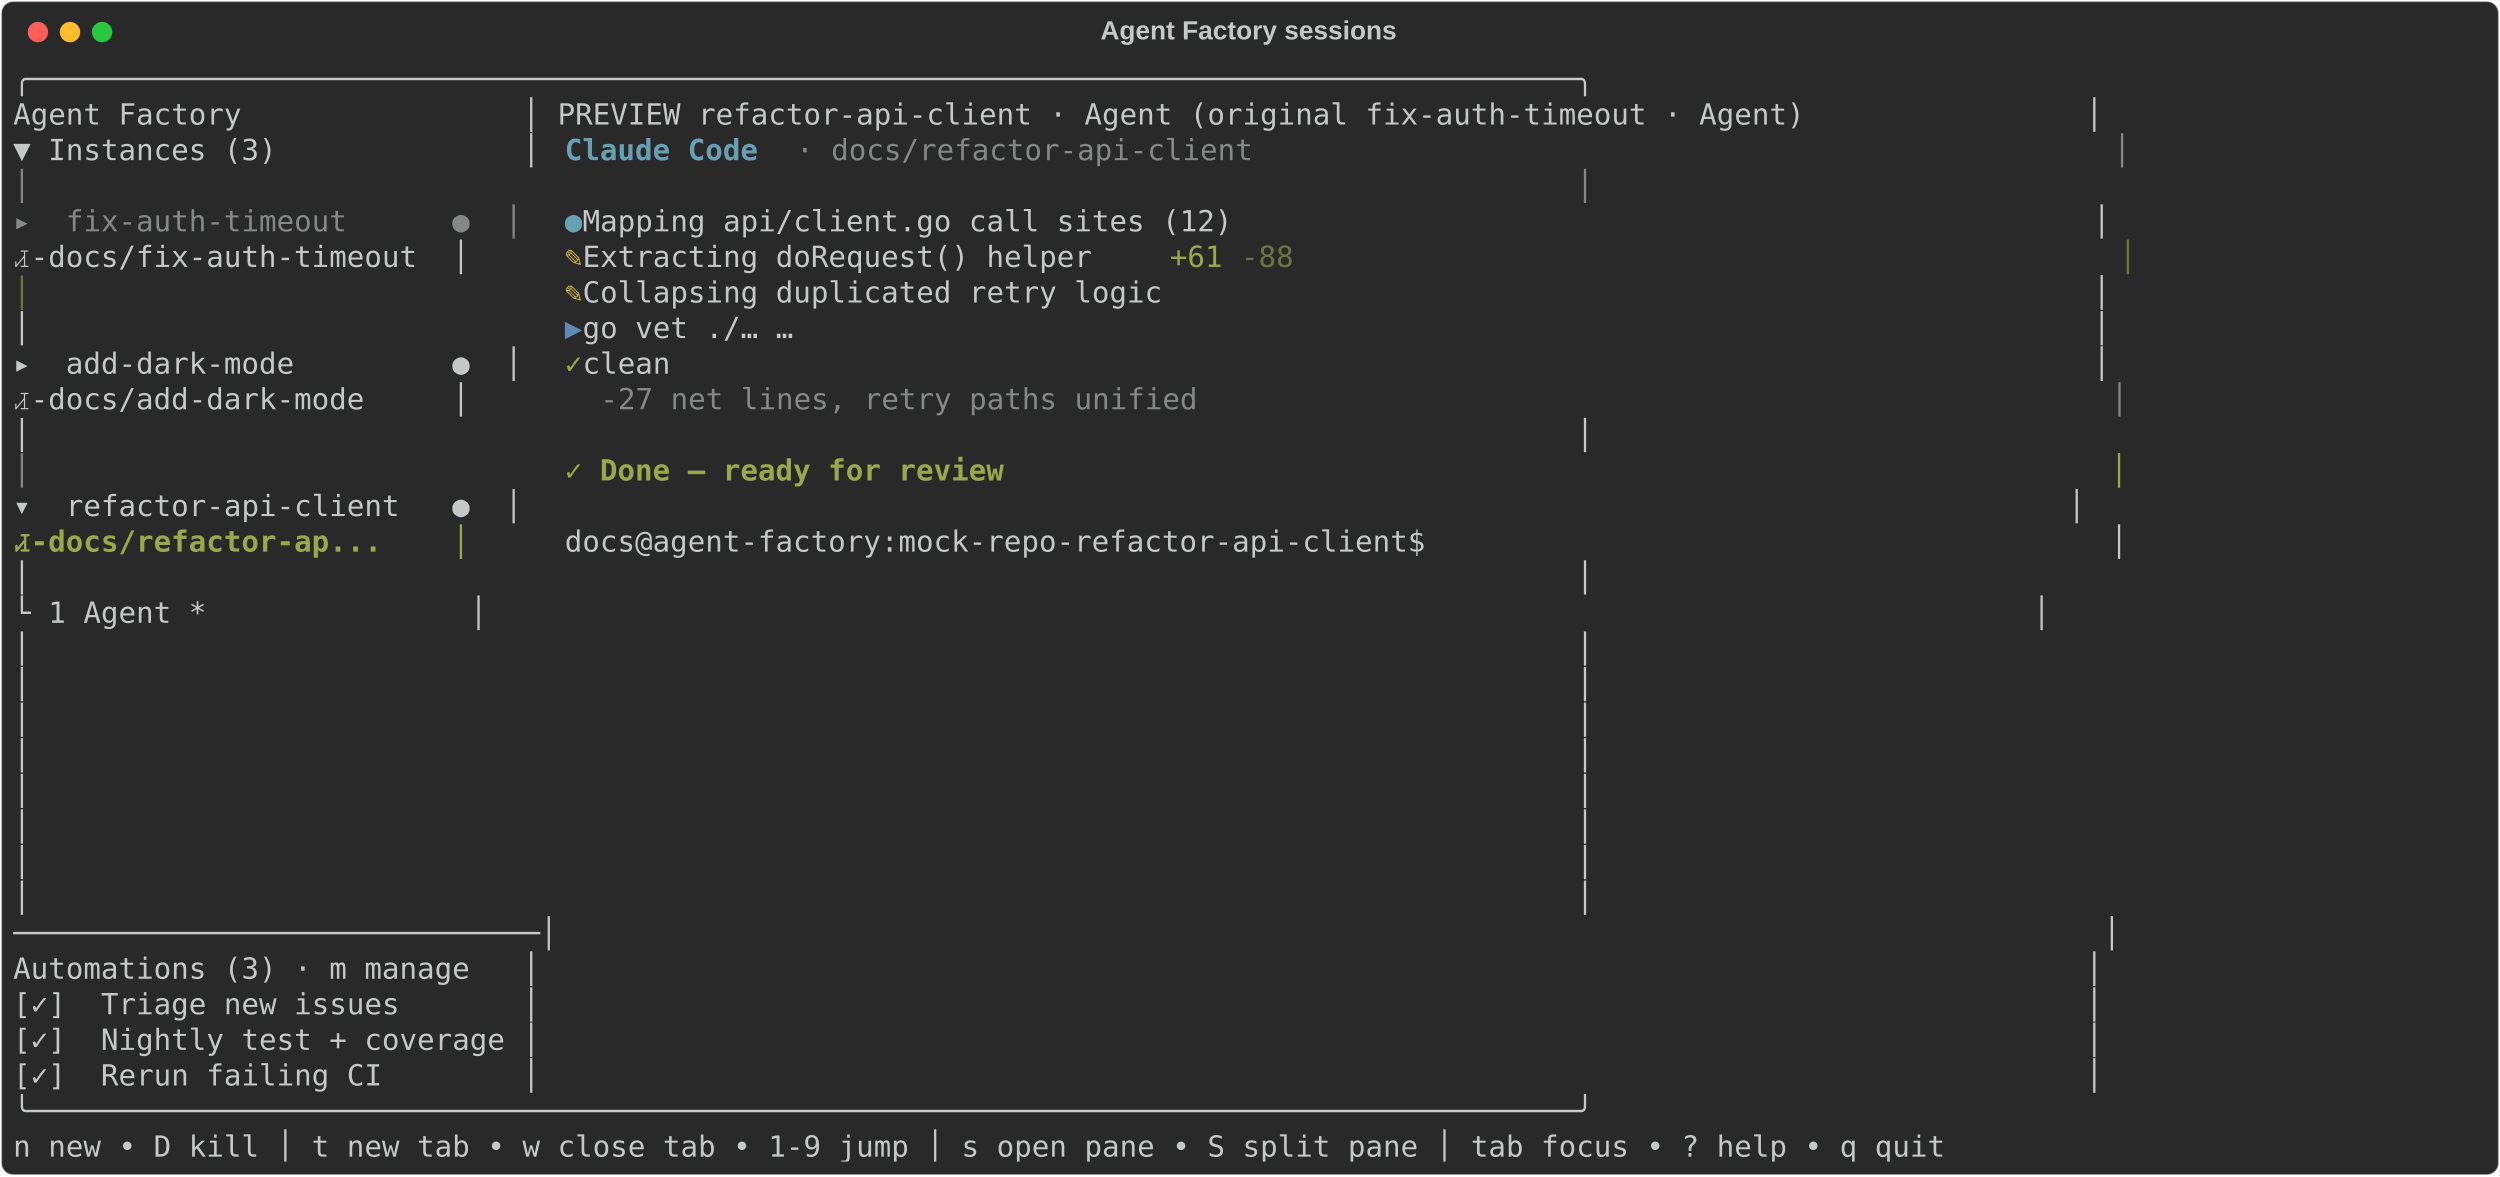
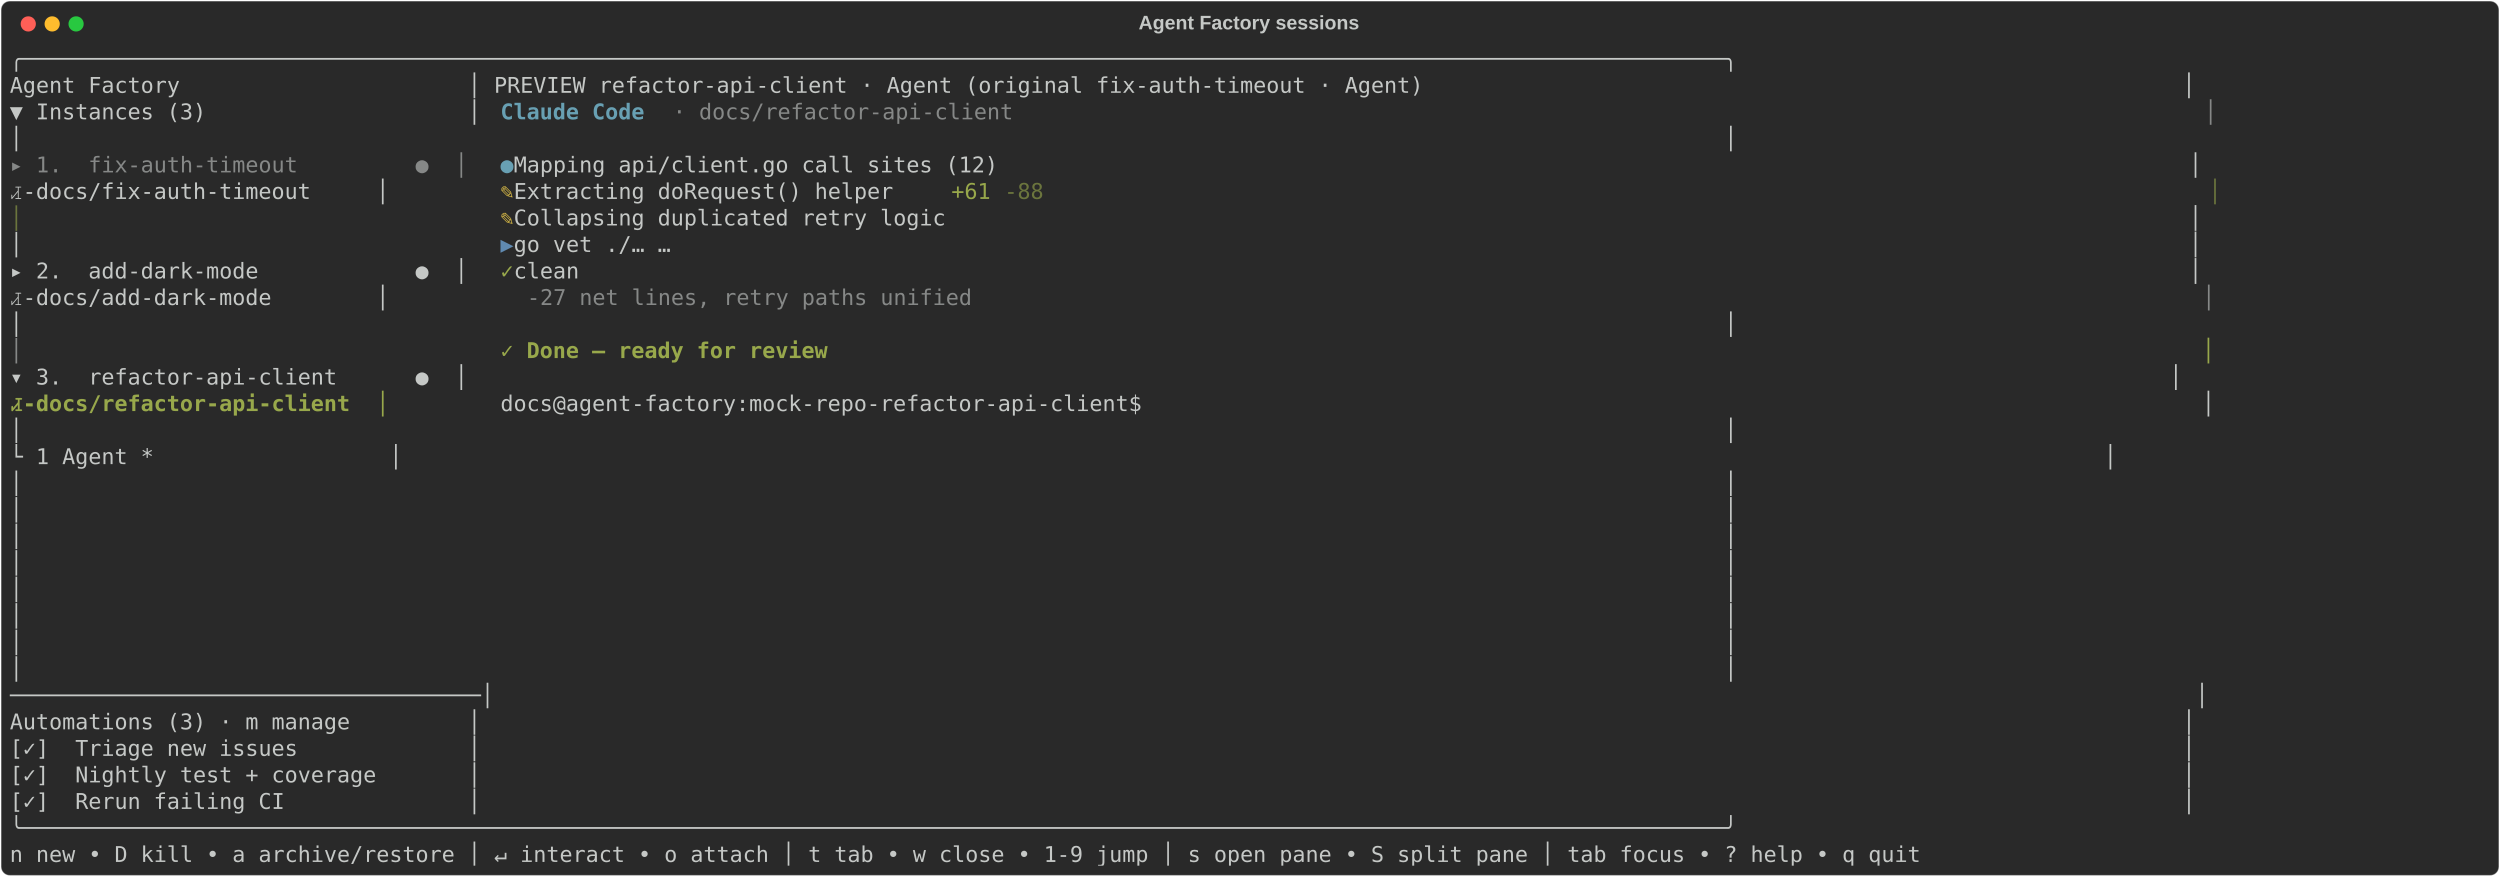
- <svg xmlns="http://www.w3.org/2000/svg" class="rich-terminal" viewBox="0 0 1714 806.4" role="img" aria-labelledby="title">
+ <svg xmlns="http://www.w3.org/2000/svg" class="rich-terminal" viewBox="0 0 2300 806.4" role="img" aria-labelledby="title">
  <style>

        
-     .terminal-2706622554-matrix {
+     .terminal-14759128-matrix {
        font-family: "JetBrains Mono", "SFMono-Regular", Consolas, monospace;
        font-size: 20px;
        line-height: 24.4px;
        font-variant-east-asian: full-width;
    }

-     .terminal-2706622554-title {
+     .terminal-14759128-title {
        font-size: 18px;
        font-weight: bold;
        font-family: Arial, sans-serif;
    }

-     .terminal-2706622554-r1 { fill: #c5c8c6 }
- .terminal-2706622554-r2 { fill: #68a0b3;font-weight: bold }
- .terminal-2706622554-r3 { fill: #868887 }
- .terminal-2706622554-r4 { fill: #68a0b3 }
- .terminal-2706622554-r5 { fill: #d0b344 }
- .terminal-2706622554-r6 { fill: #98a84b }
- .terminal-2706622554-r7 { fill: #6b753d }
- .terminal-2706622554-r8 { fill: #608ab1 }
- .terminal-2706622554-r9 { fill: #98a84b;font-weight: bold }
+     .terminal-14759128-r1 { fill: #c5c8c6 }
+ .terminal-14759128-r2 { fill: #68a0b3;font-weight: bold }
+ .terminal-14759128-r3 { fill: #868887 }
+ .terminal-14759128-r4 { fill: #68a0b3 }
+ .terminal-14759128-r5 { fill: #d0b344 }
+ .terminal-14759128-r6 { fill: #98a84b }
+ .terminal-14759128-r7 { fill: #6b753d }
+ .terminal-14759128-r8 { fill: #608ab1 }
+ .terminal-14759128-r9 { fill: #98a84b;font-weight: bold }
    </style>
  <defs>
-     <clipPath id="terminal-2706622554-clip-terminal">
-       <rect x="0" y="0" width="1694.8" height="755.4" />
-     </clipPath>
-     <clipPath id="terminal-2706622554-line-0">
-       <rect x="0" y="1.5" width="1695.8" height="24.65" />
-     </clipPath>
-     <clipPath id="terminal-2706622554-line-1">
-       <rect x="0" y="25.9" width="1695.8" height="24.65" />
-     </clipPath>
-     <clipPath id="terminal-2706622554-line-2">
-       <rect x="0" y="50.3" width="1695.8" height="24.65" />
-     </clipPath>
-     <clipPath id="terminal-2706622554-line-3">
-       <rect x="0" y="74.7" width="1695.8" height="24.65" />
-     </clipPath>
-     <clipPath id="terminal-2706622554-line-4">
-       <rect x="0" y="99.1" width="1695.8" height="24.65" />
-     </clipPath>
-     <clipPath id="terminal-2706622554-line-5">
-       <rect x="0" y="123.5" width="1695.8" height="24.65" />
-     </clipPath>
-     <clipPath id="terminal-2706622554-line-6">
-       <rect x="0" y="147.9" width="1695.8" height="24.65" />
-     </clipPath>
-     <clipPath id="terminal-2706622554-line-7">
-       <rect x="0" y="172.3" width="1695.8" height="24.65" />
-     </clipPath>
-     <clipPath id="terminal-2706622554-line-8">
-       <rect x="0" y="196.7" width="1695.8" height="24.65" />
-     </clipPath>
-     <clipPath id="terminal-2706622554-line-9">
-       <rect x="0" y="221.1" width="1695.8" height="24.65" />
-     </clipPath>
-     <clipPath id="terminal-2706622554-line-10">
-       <rect x="0" y="245.5" width="1695.8" height="24.65" />
-     </clipPath>
-     <clipPath id="terminal-2706622554-line-11">
-       <rect x="0" y="269.9" width="1695.8" height="24.65" />
-     </clipPath>
-     <clipPath id="terminal-2706622554-line-12">
-       <rect x="0" y="294.3" width="1695.8" height="24.65" />
-     </clipPath>
-     <clipPath id="terminal-2706622554-line-13">
-       <rect x="0" y="318.7" width="1695.8" height="24.65" />
-     </clipPath>
-     <clipPath id="terminal-2706622554-line-14">
-       <rect x="0" y="343.1" width="1695.8" height="24.65" />
-     </clipPath>
-     <clipPath id="terminal-2706622554-line-15">
-       <rect x="0" y="367.5" width="1695.8" height="24.65" />
-     </clipPath>
-     <clipPath id="terminal-2706622554-line-16">
-       <rect x="0" y="391.9" width="1695.8" height="24.65" />
-     </clipPath>
-     <clipPath id="terminal-2706622554-line-17">
-       <rect x="0" y="416.3" width="1695.8" height="24.65" />
-     </clipPath>
-     <clipPath id="terminal-2706622554-line-18">
-       <rect x="0" y="440.7" width="1695.8" height="24.65" />
-     </clipPath>
-     <clipPath id="terminal-2706622554-line-19">
-       <rect x="0" y="465.1" width="1695.8" height="24.65" />
-     </clipPath>
-     <clipPath id="terminal-2706622554-line-20">
-       <rect x="0" y="489.5" width="1695.8" height="24.65" />
-     </clipPath>
-     <clipPath id="terminal-2706622554-line-21">
-       <rect x="0" y="513.9" width="1695.8" height="24.65" />
-     </clipPath>
-     <clipPath id="terminal-2706622554-line-22">
-       <rect x="0" y="538.3" width="1695.8" height="24.65" />
-     </clipPath>
-     <clipPath id="terminal-2706622554-line-23">
-       <rect x="0" y="562.7" width="1695.8" height="24.65" />
-     </clipPath>
-     <clipPath id="terminal-2706622554-line-24">
-       <rect x="0" y="587.1" width="1695.8" height="24.65" />
-     </clipPath>
-     <clipPath id="terminal-2706622554-line-25">
-       <rect x="0" y="611.5" width="1695.8" height="24.65" />
-     </clipPath>
-     <clipPath id="terminal-2706622554-line-26">
-       <rect x="0" y="635.9" width="1695.8" height="24.65" />
-     </clipPath>
-     <clipPath id="terminal-2706622554-line-27">
-       <rect x="0" y="660.3" width="1695.8" height="24.65" />
-     </clipPath>
-     <clipPath id="terminal-2706622554-line-28">
-       <rect x="0" y="684.7" width="1695.8" height="24.65" />
-     </clipPath>
-     <clipPath id="terminal-2706622554-line-29">
-       <rect x="0" y="709.1" width="1695.8" height="24.65" />
+     <clipPath id="terminal-14759128-clip-terminal">
+       <rect x="0" y="0" width="2280.4" height="755.4" />
+     </clipPath>
+     <clipPath id="terminal-14759128-line-0">
+       <rect x="0" y="1.5" width="2281.4" height="24.65" />
+     </clipPath>
+     <clipPath id="terminal-14759128-line-1">
+       <rect x="0" y="25.9" width="2281.4" height="24.65" />
+     </clipPath>
+     <clipPath id="terminal-14759128-line-2">
+       <rect x="0" y="50.3" width="2281.4" height="24.65" />
+     </clipPath>
+     <clipPath id="terminal-14759128-line-3">
+       <rect x="0" y="74.7" width="2281.4" height="24.65" />
+     </clipPath>
+     <clipPath id="terminal-14759128-line-4">
+       <rect x="0" y="99.1" width="2281.4" height="24.65" />
+     </clipPath>
+     <clipPath id="terminal-14759128-line-5">
+       <rect x="0" y="123.5" width="2281.4" height="24.65" />
+     </clipPath>
+     <clipPath id="terminal-14759128-line-6">
+       <rect x="0" y="147.9" width="2281.4" height="24.65" />
+     </clipPath>
+     <clipPath id="terminal-14759128-line-7">
+       <rect x="0" y="172.3" width="2281.4" height="24.65" />
+     </clipPath>
+     <clipPath id="terminal-14759128-line-8">
+       <rect x="0" y="196.7" width="2281.4" height="24.65" />
+     </clipPath>
+     <clipPath id="terminal-14759128-line-9">
+       <rect x="0" y="221.1" width="2281.4" height="24.65" />
+     </clipPath>
+     <clipPath id="terminal-14759128-line-10">
+       <rect x="0" y="245.5" width="2281.4" height="24.65" />
+     </clipPath>
+     <clipPath id="terminal-14759128-line-11">
+       <rect x="0" y="269.9" width="2281.4" height="24.65" />
+     </clipPath>
+     <clipPath id="terminal-14759128-line-12">
+       <rect x="0" y="294.3" width="2281.4" height="24.65" />
+     </clipPath>
+     <clipPath id="terminal-14759128-line-13">
+       <rect x="0" y="318.7" width="2281.4" height="24.65" />
+     </clipPath>
+     <clipPath id="terminal-14759128-line-14">
+       <rect x="0" y="343.1" width="2281.4" height="24.65" />
+     </clipPath>
+     <clipPath id="terminal-14759128-line-15">
+       <rect x="0" y="367.5" width="2281.4" height="24.65" />
+     </clipPath>
+     <clipPath id="terminal-14759128-line-16">
+       <rect x="0" y="391.9" width="2281.4" height="24.65" />
+     </clipPath>
+     <clipPath id="terminal-14759128-line-17">
+       <rect x="0" y="416.3" width="2281.4" height="24.65" />
+     </clipPath>
+     <clipPath id="terminal-14759128-line-18">
+       <rect x="0" y="440.7" width="2281.4" height="24.65" />
+     </clipPath>
+     <clipPath id="terminal-14759128-line-19">
+       <rect x="0" y="465.1" width="2281.4" height="24.65" />
+     </clipPath>
+     <clipPath id="terminal-14759128-line-20">
+       <rect x="0" y="489.5" width="2281.4" height="24.65" />
+     </clipPath>
+     <clipPath id="terminal-14759128-line-21">
+       <rect x="0" y="513.9" width="2281.4" height="24.65" />
+     </clipPath>
+     <clipPath id="terminal-14759128-line-22">
+       <rect x="0" y="538.3" width="2281.4" height="24.65" />
+     </clipPath>
+     <clipPath id="terminal-14759128-line-23">
+       <rect x="0" y="562.7" width="2281.4" height="24.65" />
+     </clipPath>
+     <clipPath id="terminal-14759128-line-24">
+       <rect x="0" y="587.1" width="2281.4" height="24.65" />
+     </clipPath>
+     <clipPath id="terminal-14759128-line-25">
+       <rect x="0" y="611.5" width="2281.4" height="24.65" />
+     </clipPath>
+     <clipPath id="terminal-14759128-line-26">
+       <rect x="0" y="635.9" width="2281.4" height="24.65" />
+     </clipPath>
+     <clipPath id="terminal-14759128-line-27">
+       <rect x="0" y="660.3" width="2281.4" height="24.65" />
+     </clipPath>
+     <clipPath id="terminal-14759128-line-28">
+       <rect x="0" y="684.7" width="2281.4" height="24.65" />
+     </clipPath>
+     <clipPath id="terminal-14759128-line-29">
+       <rect x="0" y="709.1" width="2281.4" height="24.65" />
    </clipPath>
  </defs>
-   <rect fill="#292929" stroke="rgba(255,255,255,0.35)" stroke-width="1" x="1" y="1" width="1712" height="804.4" rx="8" />
-   <text class="terminal-2706622554-title" fill="#c5c8c6" text-anchor="middle" x="856" y="27">Agent Factory sessions</text>
+   <rect fill="#292929" stroke="rgba(255,255,255,0.35)" stroke-width="1" x="1" y="1" width="2298" height="804.4" rx="8" />
+   <text class="terminal-14759128-title" fill="#c5c8c6" text-anchor="middle" x="1149" y="27">Agent Factory sessions</text>
  <g transform="translate(26,22)">
    <circle cx="0" cy="0" r="7" fill="#ff5f57" />
    <circle cx="22" cy="0" r="7" fill="#febc2e" />
    <circle cx="44" cy="0" r="7" fill="#28c840" />
  </g>
-   <g transform="translate(9, 41)" clip-path="url(#terminal-2706622554-clip-terminal)">
-     <g class="terminal-2706622554-matrix">
-       <text class="terminal-2706622554-r1" x="0" y="20" textLength="1464" clip-path="url(#terminal-2706622554-line-0)">                              ╭────────────────────────────────────────────────────────────────────────────────────────╮</text>
-       <text class="terminal-2706622554-r1" x="1695.8" y="20" textLength="12.2" clip-path="url(#terminal-2706622554-line-0)">
- </text>
-       <text class="terminal-2706622554-r1" x="0" y="44.4" textLength="1464" clip-path="url(#terminal-2706622554-line-1)"> Agent Factory                │ PREVIEW refactor-api-client · Agent (original fix-auth-timeout · Agent)                │</text>
-       <text class="terminal-2706622554-r1" x="1695.8" y="44.4" textLength="12.2" clip-path="url(#terminal-2706622554-line-1)">
- </text>
-       <text class="terminal-2706622554-r1" x="0" y="68.8" textLength="378.2" clip-path="url(#terminal-2706622554-line-2)"> ▼ Instances (3)              │</text>
-       <text class="terminal-2706622554-r2" x="378.2" y="68.8" textLength="146.4" clip-path="url(#terminal-2706622554-line-2)"> Claude Code</text>
-       <text class="terminal-2706622554-r3" x="536.8" y="68.8" textLength="927.2" clip-path="url(#terminal-2706622554-line-2)">· docs/refactor-api-client                                                 │</text>
-       <text class="terminal-2706622554-r1" x="1695.8" y="68.8" textLength="12.2" clip-path="url(#terminal-2706622554-line-2)">
- </text>
-       <text class="terminal-2706622554-r3" x="0" y="93.2" textLength="1464" clip-path="url(#terminal-2706622554-line-3)">                              │                                                                                        │</text>
-       <text class="terminal-2706622554-r1" x="1695.8" y="93.2" textLength="12.2" clip-path="url(#terminal-2706622554-line-3)">
- </text>
-       <text class="terminal-2706622554-r3" x="0" y="117.6" textLength="378.2" clip-path="url(#terminal-2706622554-line-4)">  ▸  fix-auth-timeout      ●  │</text>
-       <text class="terminal-2706622554-r4" x="378.2" y="117.6" textLength="12.2" clip-path="url(#terminal-2706622554-line-4)">●</text>
-       <text class="terminal-2706622554-r1" x="390.4" y="117.6" textLength="1073.6" clip-path="url(#terminal-2706622554-line-4)"> Mapping api/client.go call sites (12)                                                 │</text>
-       <text class="terminal-2706622554-r1" x="1695.8" y="117.6" textLength="12.2" clip-path="url(#terminal-2706622554-line-4)">
- </text>
-       <text class="terminal-2706622554-r1" x="0" y="142" textLength="378.2" clip-path="url(#terminal-2706622554-line-5)">     Ꮧ-docs/fix-auth-timeout  │</text>
-       <text class="terminal-2706622554-r5" x="378.2" y="142" textLength="12.2" clip-path="url(#terminal-2706622554-line-5)">✎</text>
-       <text class="terminal-2706622554-r1" x="390.4" y="142" textLength="402.6" clip-path="url(#terminal-2706622554-line-5)"> Extracting doRequest() helper   </text>
-       <text class="terminal-2706622554-r6" x="793" y="142" textLength="48.8" clip-path="url(#terminal-2706622554-line-5)">+61 </text>
-       <text class="terminal-2706622554-r7" x="841.8" y="142" textLength="622.2" clip-path="url(#terminal-2706622554-line-5)">-88                                               │</text>
-       <text class="terminal-2706622554-r1" x="1695.8" y="142" textLength="12.2" clip-path="url(#terminal-2706622554-line-5)">
- </text>
-       <text class="terminal-2706622554-r7" x="0" y="166.4" textLength="378.2" clip-path="url(#terminal-2706622554-line-6)">                              │</text>
-       <text class="terminal-2706622554-r5" x="378.2" y="166.4" textLength="12.2" clip-path="url(#terminal-2706622554-line-6)">✎</text>
-       <text class="terminal-2706622554-r1" x="390.4" y="166.4" textLength="1073.6" clip-path="url(#terminal-2706622554-line-6)"> Collapsing duplicated retry logic                                                     │</text>
-       <text class="terminal-2706622554-r1" x="1695.8" y="166.4" textLength="12.2" clip-path="url(#terminal-2706622554-line-6)">
- </text>
-       <text class="terminal-2706622554-r1" x="0" y="190.8" textLength="378.2" clip-path="url(#terminal-2706622554-line-7)">                              │</text>
-       <text class="terminal-2706622554-r8" x="378.2" y="190.8" textLength="12.2" clip-path="url(#terminal-2706622554-line-7)">▶</text>
-       <text class="terminal-2706622554-r1" x="390.4" y="190.8" textLength="1073.6" clip-path="url(#terminal-2706622554-line-7)"> go vet ./… …                                                                          │</text>
-       <text class="terminal-2706622554-r1" x="1695.8" y="190.8" textLength="12.2" clip-path="url(#terminal-2706622554-line-7)">
- </text>
-       <text class="terminal-2706622554-r1" x="0" y="215.2" textLength="378.2" clip-path="url(#terminal-2706622554-line-8)">  ▸  add-dark-mode         ●  │</text>
-       <text class="terminal-2706622554-r6" x="378.2" y="215.2" textLength="12.2" clip-path="url(#terminal-2706622554-line-8)">✓</text>
-       <text class="terminal-2706622554-r1" x="390.4" y="215.2" textLength="1073.6" clip-path="url(#terminal-2706622554-line-8)"> clean                                                                                 │</text>
-       <text class="terminal-2706622554-r1" x="1695.8" y="215.2" textLength="12.2" clip-path="url(#terminal-2706622554-line-8)">
- </text>
-       <text class="terminal-2706622554-r1" x="0" y="239.6" textLength="378.2" clip-path="url(#terminal-2706622554-line-9)">     Ꮧ-docs/add-dark-mode     │</text>
-       <text class="terminal-2706622554-r3" x="402.6" y="239.6" textLength="1061.4" clip-path="url(#terminal-2706622554-line-9)">-27 net lines, retry paths unified                                                    │</text>
-       <text class="terminal-2706622554-r1" x="1695.8" y="239.6" textLength="12.2" clip-path="url(#terminal-2706622554-line-9)">
- </text>
-       <text class="terminal-2706622554-r1" x="0" y="264" textLength="1464" clip-path="url(#terminal-2706622554-line-10)">                              │                                                                                        │</text>
-       <text class="terminal-2706622554-r1" x="1695.8" y="264" textLength="12.2" clip-path="url(#terminal-2706622554-line-10)">
- </text>
-       <text class="terminal-2706622554-r3" x="0" y="288.4" textLength="378.2" clip-path="url(#terminal-2706622554-line-11)">                              │</text>
-       <text class="terminal-2706622554-r9" x="378.2" y="288.4" textLength="1085.8" clip-path="url(#terminal-2706622554-line-11)">✓ Done — ready for review                                                               │</text>
-       <text class="terminal-2706622554-r1" x="1695.8" y="288.4" textLength="12.2" clip-path="url(#terminal-2706622554-line-11)">
- </text>
-       <text class="terminal-2706622554-r1" x="0" y="312.8" textLength="1464" clip-path="url(#terminal-2706622554-line-12)">  ▾  refactor-api-client   ●  │                                                                                        │</text>
-       <text class="terminal-2706622554-r1" x="1695.8" y="312.8" textLength="12.2" clip-path="url(#terminal-2706622554-line-12)">
- </text>
-       <text class="terminal-2706622554-r9" x="0" y="337.2" textLength="378.2" clip-path="url(#terminal-2706622554-line-13)">     Ꮧ-docs/refactor-ap...    │</text>
-       <text class="terminal-2706622554-r1" x="378.2" y="337.2" textLength="1085.8" clip-path="url(#terminal-2706622554-line-13)">docs@agent-factory:mock-repo-refactor-api-client$                                       │</text>
-       <text class="terminal-2706622554-r1" x="1695.8" y="337.2" textLength="12.2" clip-path="url(#terminal-2706622554-line-13)">
- </text>
-       <text class="terminal-2706622554-r1" x="0" y="361.6" textLength="1464" clip-path="url(#terminal-2706622554-line-14)">                              │                                                                                        │</text>
-       <text class="terminal-2706622554-r1" x="1695.8" y="361.6" textLength="12.2" clip-path="url(#terminal-2706622554-line-14)">
- </text>
-       <text class="terminal-2706622554-r1" x="0" y="386" textLength="1464" clip-path="url(#terminal-2706622554-line-15)">    └ 1 Agent *               │                                                                                        │</text>
-       <text class="terminal-2706622554-r1" x="1695.8" y="386" textLength="12.2" clip-path="url(#terminal-2706622554-line-15)">
- </text>
-       <text class="terminal-2706622554-r1" x="0" y="410.4" textLength="1464" clip-path="url(#terminal-2706622554-line-16)">                              │                                                                                        │</text>
-       <text class="terminal-2706622554-r1" x="1695.8" y="410.4" textLength="12.2" clip-path="url(#terminal-2706622554-line-16)">
- </text>
-       <text class="terminal-2706622554-r1" x="0" y="434.8" textLength="1464" clip-path="url(#terminal-2706622554-line-17)">                              │                                                                                        │</text>
-       <text class="terminal-2706622554-r1" x="1695.8" y="434.8" textLength="12.2" clip-path="url(#terminal-2706622554-line-17)">
- </text>
-       <text class="terminal-2706622554-r1" x="0" y="459.2" textLength="1464" clip-path="url(#terminal-2706622554-line-18)">                              │                                                                                        │</text>
-       <text class="terminal-2706622554-r1" x="1695.8" y="459.2" textLength="12.2" clip-path="url(#terminal-2706622554-line-18)">
- </text>
-       <text class="terminal-2706622554-r1" x="0" y="483.6" textLength="1464" clip-path="url(#terminal-2706622554-line-19)">                              │                                                                                        │</text>
-       <text class="terminal-2706622554-r1" x="1695.8" y="483.6" textLength="12.2" clip-path="url(#terminal-2706622554-line-19)">
- </text>
-       <text class="terminal-2706622554-r1" x="0" y="508" textLength="1464" clip-path="url(#terminal-2706622554-line-20)">                              │                                                                                        │</text>
-       <text class="terminal-2706622554-r1" x="1695.8" y="508" textLength="12.2" clip-path="url(#terminal-2706622554-line-20)">
- </text>
-       <text class="terminal-2706622554-r1" x="0" y="532.4" textLength="1464" clip-path="url(#terminal-2706622554-line-21)">                              │                                                                                        │</text>
-       <text class="terminal-2706622554-r1" x="1695.8" y="532.4" textLength="12.2" clip-path="url(#terminal-2706622554-line-21)">
- </text>
-       <text class="terminal-2706622554-r1" x="0" y="556.8" textLength="1464" clip-path="url(#terminal-2706622554-line-22)">                              │                                                                                        │</text>
-       <text class="terminal-2706622554-r1" x="1695.8" y="556.8" textLength="12.2" clip-path="url(#terminal-2706622554-line-22)">
- </text>
-       <text class="terminal-2706622554-r1" x="0" y="581.2" textLength="1464" clip-path="url(#terminal-2706622554-line-23)">                              │                                                                                        │</text>
-       <text class="terminal-2706622554-r1" x="1695.8" y="581.2" textLength="12.2" clip-path="url(#terminal-2706622554-line-23)">
- </text>
-       <text class="terminal-2706622554-r1" x="0" y="605.6" textLength="1464" clip-path="url(#terminal-2706622554-line-24)">──────────────────────────────│                                                                                        │</text>
-       <text class="terminal-2706622554-r1" x="1695.8" y="605.6" textLength="12.2" clip-path="url(#terminal-2706622554-line-24)">
- </text>
-       <text class="terminal-2706622554-r1" x="0" y="630" textLength="1464" clip-path="url(#terminal-2706622554-line-25)"> Automations (3) · m manage   │                                                                                        │</text>
-       <text class="terminal-2706622554-r1" x="1695.8" y="630" textLength="12.2" clip-path="url(#terminal-2706622554-line-25)">
- </text>
-       <text class="terminal-2706622554-r1" x="0" y="654.4" textLength="1464" clip-path="url(#terminal-2706622554-line-26)"> [✓]  Triage new issues       │                                                                                        │</text>
-       <text class="terminal-2706622554-r1" x="1695.8" y="654.4" textLength="12.2" clip-path="url(#terminal-2706622554-line-26)">
- </text>
-       <text class="terminal-2706622554-r1" x="0" y="678.8" textLength="1464" clip-path="url(#terminal-2706622554-line-27)"> [✓]  Nightly test + coverage │                                                                                        │</text>
-       <text class="terminal-2706622554-r1" x="1695.8" y="678.8" textLength="12.2" clip-path="url(#terminal-2706622554-line-27)">
- </text>
-       <text class="terminal-2706622554-r1" x="0" y="703.2" textLength="1464" clip-path="url(#terminal-2706622554-line-28)"> [✓]  Rerun failing CI        │                                                                                        │</text>
-       <text class="terminal-2706622554-r1" x="1695.8" y="703.2" textLength="12.2" clip-path="url(#terminal-2706622554-line-28)">
- </text>
-       <text class="terminal-2706622554-r1" x="0" y="727.6" textLength="1464" clip-path="url(#terminal-2706622554-line-29)">                              ╰────────────────────────────────────────────────────────────────────────────────────────╯</text>
-       <text class="terminal-2706622554-r1" x="1695.8" y="727.6" textLength="12.2" clip-path="url(#terminal-2706622554-line-29)">
- </text>
-       <text class="terminal-2706622554-r1" x="0" y="752" textLength="1403" clip-path="url(#terminal-2706622554-line-30)">     n new • D kill │ t new tab • w close tab • 1-9 jump │ s open pane • S split pane │ tab focus • ? help • q quit</text>
-       <text class="terminal-2706622554-r1" x="1695.8" y="752" textLength="12.2" clip-path="url(#terminal-2706622554-line-30)">
+   <g transform="translate(9, 41)" clip-path="url(#terminal-14759128-clip-terminal)">
+     <g class="terminal-14759128-matrix">
+       <text class="terminal-14759128-r1" x="0" y="20" textLength="2049.6" clip-path="url(#terminal-14759128-line-0)">                                    ╭──────────────────────────────────────────────────────────────────────────────────────────────────────────────────────────────────╮</text>
+       <text class="terminal-14759128-r1" x="2281.4" y="20" textLength="12.2" clip-path="url(#terminal-14759128-line-0)">
+ </text>
+       <text class="terminal-14759128-r1" x="0" y="44.4" textLength="2049.6" clip-path="url(#terminal-14759128-line-1)"> Agent Factory                      │ PREVIEW refactor-api-client · Agent (original fix-auth-timeout · Agent)                                                          │</text>
+       <text class="terminal-14759128-r1" x="2281.4" y="44.4" textLength="12.2" clip-path="url(#terminal-14759128-line-1)">
+ </text>
+       <text class="terminal-14759128-r1" x="0" y="68.8" textLength="451.4" clip-path="url(#terminal-14759128-line-2)"> ▼ Instances (3)                    │</text>
+       <text class="terminal-14759128-r2" x="451.4" y="68.8" textLength="146.4" clip-path="url(#terminal-14759128-line-2)"> Claude Code</text>
+       <text class="terminal-14759128-r3" x="610" y="68.8" textLength="1439.6" clip-path="url(#terminal-14759128-line-2)">· docs/refactor-api-client                                                                                           │</text>
+       <text class="terminal-14759128-r1" x="2281.4" y="68.8" textLength="12.2" clip-path="url(#terminal-14759128-line-2)">
+ </text>
+       <text class="terminal-14759128-r1" x="0" y="93.2" textLength="2049.6" clip-path="url(#terminal-14759128-line-3)">                                    │                                                                                                                                  │</text>
+       <text class="terminal-14759128-r1" x="2281.4" y="93.2" textLength="12.2" clip-path="url(#terminal-14759128-line-3)">
+ </text>
+       <text class="terminal-14759128-r3" x="0" y="117.6" textLength="451.4" clip-path="url(#terminal-14759128-line-4)">  ▸ 1.  fix-auth-timeout         ●  │</text>
+       <text class="terminal-14759128-r4" x="451.4" y="117.6" textLength="12.2" clip-path="url(#terminal-14759128-line-4)">●</text>
+       <text class="terminal-14759128-r1" x="463.6" y="117.6" textLength="1586" clip-path="url(#terminal-14759128-line-4)"> Mapping api/client.go call sites (12)                                                                                           │</text>
+       <text class="terminal-14759128-r1" x="2281.4" y="117.6" textLength="12.2" clip-path="url(#terminal-14759128-line-4)">
+ </text>
+       <text class="terminal-14759128-r1" x="0" y="142" textLength="451.4" clip-path="url(#terminal-14759128-line-5)">        Ꮧ-docs/fix-auth-timeout     │</text>
+       <text class="terminal-14759128-r5" x="451.4" y="142" textLength="12.2" clip-path="url(#terminal-14759128-line-5)">✎</text>
+       <text class="terminal-14759128-r1" x="463.6" y="142" textLength="402.6" clip-path="url(#terminal-14759128-line-5)"> Extracting doRequest() helper   </text>
+       <text class="terminal-14759128-r6" x="866.2" y="142" textLength="48.8" clip-path="url(#terminal-14759128-line-5)">+61 </text>
+       <text class="terminal-14759128-r7" x="915" y="142" textLength="1134.6" clip-path="url(#terminal-14759128-line-5)">-88                                                                                         │</text>
+       <text class="terminal-14759128-r1" x="2281.4" y="142" textLength="12.2" clip-path="url(#terminal-14759128-line-5)">
+ </text>
+       <text class="terminal-14759128-r7" x="0" y="166.4" textLength="451.4" clip-path="url(#terminal-14759128-line-6)">                                    │</text>
+       <text class="terminal-14759128-r5" x="451.4" y="166.4" textLength="12.2" clip-path="url(#terminal-14759128-line-6)">✎</text>
+       <text class="terminal-14759128-r1" x="463.6" y="166.4" textLength="1586" clip-path="url(#terminal-14759128-line-6)"> Collapsing duplicated retry logic                                                                                               │</text>
+       <text class="terminal-14759128-r1" x="2281.4" y="166.4" textLength="12.2" clip-path="url(#terminal-14759128-line-6)">
+ </text>
+       <text class="terminal-14759128-r1" x="0" y="190.8" textLength="451.4" clip-path="url(#terminal-14759128-line-7)">                                    │</text>
+       <text class="terminal-14759128-r8" x="451.4" y="190.8" textLength="12.2" clip-path="url(#terminal-14759128-line-7)">▶</text>
+       <text class="terminal-14759128-r1" x="463.6" y="190.8" textLength="1586" clip-path="url(#terminal-14759128-line-7)"> go vet ./… …                                                                                                                    │</text>
+       <text class="terminal-14759128-r1" x="2281.4" y="190.8" textLength="12.2" clip-path="url(#terminal-14759128-line-7)">
+ </text>
+       <text class="terminal-14759128-r1" x="0" y="215.2" textLength="451.4" clip-path="url(#terminal-14759128-line-8)">  ▸ 2.  add-dark-mode            ●  │</text>
+       <text class="terminal-14759128-r6" x="451.4" y="215.2" textLength="12.2" clip-path="url(#terminal-14759128-line-8)">✓</text>
+       <text class="terminal-14759128-r1" x="463.6" y="215.2" textLength="1586" clip-path="url(#terminal-14759128-line-8)"> clean                                                                                                                           │</text>
+       <text class="terminal-14759128-r1" x="2281.4" y="215.2" textLength="12.2" clip-path="url(#terminal-14759128-line-8)">
+ </text>
+       <text class="terminal-14759128-r1" x="0" y="239.6" textLength="451.4" clip-path="url(#terminal-14759128-line-9)">        Ꮧ-docs/add-dark-mode        │</text>
+       <text class="terminal-14759128-r3" x="475.8" y="239.6" textLength="1573.8" clip-path="url(#terminal-14759128-line-9)">-27 net lines, retry paths unified                                                                                              │</text>
+       <text class="terminal-14759128-r1" x="2281.4" y="239.6" textLength="12.2" clip-path="url(#terminal-14759128-line-9)">
+ </text>
+       <text class="terminal-14759128-r1" x="0" y="264" textLength="2049.6" clip-path="url(#terminal-14759128-line-10)">                                    │                                                                                                                                  │</text>
+       <text class="terminal-14759128-r1" x="2281.4" y="264" textLength="12.2" clip-path="url(#terminal-14759128-line-10)">
+ </text>
+       <text class="terminal-14759128-r3" x="0" y="288.4" textLength="451.4" clip-path="url(#terminal-14759128-line-11)">                                    │</text>
+       <text class="terminal-14759128-r9" x="451.4" y="288.4" textLength="1598.2" clip-path="url(#terminal-14759128-line-11)">✓ Done — ready for review                                                                                                         │</text>
+       <text class="terminal-14759128-r1" x="2281.4" y="288.4" textLength="12.2" clip-path="url(#terminal-14759128-line-11)">
+ </text>
+       <text class="terminal-14759128-r1" x="0" y="312.8" textLength="2049.6" clip-path="url(#terminal-14759128-line-12)">  ▾ 3.  refactor-api-client      ●  │                                                                                                                                  │</text>
+       <text class="terminal-14759128-r1" x="2281.4" y="312.8" textLength="12.2" clip-path="url(#terminal-14759128-line-12)">
+ </text>
+       <text class="terminal-14759128-r9" x="0" y="337.2" textLength="451.4" clip-path="url(#terminal-14759128-line-13)">        Ꮧ-docs/refactor-api-client  │</text>
+       <text class="terminal-14759128-r1" x="451.4" y="337.2" textLength="1598.2" clip-path="url(#terminal-14759128-line-13)">docs@agent-factory:mock-repo-refactor-api-client$                                                                                 │</text>
+       <text class="terminal-14759128-r1" x="2281.4" y="337.2" textLength="12.2" clip-path="url(#terminal-14759128-line-13)">
+ </text>
+       <text class="terminal-14759128-r1" x="0" y="361.6" textLength="2049.6" clip-path="url(#terminal-14759128-line-14)">                                    │                                                                                                                                  │</text>
+       <text class="terminal-14759128-r1" x="2281.4" y="361.6" textLength="12.2" clip-path="url(#terminal-14759128-line-14)">
+ </text>
+       <text class="terminal-14759128-r1" x="0" y="386" textLength="2049.6" clip-path="url(#terminal-14759128-line-15)">       └ 1 Agent *                  │                                                                                                                                  │</text>
+       <text class="terminal-14759128-r1" x="2281.4" y="386" textLength="12.2" clip-path="url(#terminal-14759128-line-15)">
+ </text>
+       <text class="terminal-14759128-r1" x="0" y="410.4" textLength="2049.6" clip-path="url(#terminal-14759128-line-16)">                                    │                                                                                                                                  │</text>
+       <text class="terminal-14759128-r1" x="2281.4" y="410.4" textLength="12.2" clip-path="url(#terminal-14759128-line-16)">
+ </text>
+       <text class="terminal-14759128-r1" x="0" y="434.8" textLength="2049.6" clip-path="url(#terminal-14759128-line-17)">                                    │                                                                                                                                  │</text>
+       <text class="terminal-14759128-r1" x="2281.4" y="434.8" textLength="12.2" clip-path="url(#terminal-14759128-line-17)">
+ </text>
+       <text class="terminal-14759128-r1" x="0" y="459.2" textLength="2049.6" clip-path="url(#terminal-14759128-line-18)">                                    │                                                                                                                                  │</text>
+       <text class="terminal-14759128-r1" x="2281.4" y="459.2" textLength="12.2" clip-path="url(#terminal-14759128-line-18)">
+ </text>
+       <text class="terminal-14759128-r1" x="0" y="483.6" textLength="2049.6" clip-path="url(#terminal-14759128-line-19)">                                    │                                                                                                                                  │</text>
+       <text class="terminal-14759128-r1" x="2281.4" y="483.6" textLength="12.2" clip-path="url(#terminal-14759128-line-19)">
+ </text>
+       <text class="terminal-14759128-r1" x="0" y="508" textLength="2049.6" clip-path="url(#terminal-14759128-line-20)">                                    │                                                                                                                                  │</text>
+       <text class="terminal-14759128-r1" x="2281.4" y="508" textLength="12.2" clip-path="url(#terminal-14759128-line-20)">
+ </text>
+       <text class="terminal-14759128-r1" x="0" y="532.4" textLength="2049.6" clip-path="url(#terminal-14759128-line-21)">                                    │                                                                                                                                  │</text>
+       <text class="terminal-14759128-r1" x="2281.4" y="532.4" textLength="12.2" clip-path="url(#terminal-14759128-line-21)">
+ </text>
+       <text class="terminal-14759128-r1" x="0" y="556.8" textLength="2049.6" clip-path="url(#terminal-14759128-line-22)">                                    │                                                                                                                                  │</text>
+       <text class="terminal-14759128-r1" x="2281.4" y="556.8" textLength="12.2" clip-path="url(#terminal-14759128-line-22)">
+ </text>
+       <text class="terminal-14759128-r1" x="0" y="581.2" textLength="2049.6" clip-path="url(#terminal-14759128-line-23)">                                    │                                                                                                                                  │</text>
+       <text class="terminal-14759128-r1" x="2281.4" y="581.2" textLength="12.2" clip-path="url(#terminal-14759128-line-23)">
+ </text>
+       <text class="terminal-14759128-r1" x="0" y="605.6" textLength="2049.6" clip-path="url(#terminal-14759128-line-24)">────────────────────────────────────│                                                                                                                                  │</text>
+       <text class="terminal-14759128-r1" x="2281.4" y="605.6" textLength="12.2" clip-path="url(#terminal-14759128-line-24)">
+ </text>
+       <text class="terminal-14759128-r1" x="0" y="630" textLength="2049.6" clip-path="url(#terminal-14759128-line-25)"> Automations (3) · m manage         │                                                                                                                                  │</text>
+       <text class="terminal-14759128-r1" x="2281.4" y="630" textLength="12.2" clip-path="url(#terminal-14759128-line-25)">
+ </text>
+       <text class="terminal-14759128-r1" x="0" y="654.4" textLength="2049.6" clip-path="url(#terminal-14759128-line-26)"> [✓]  Triage new issues             │                                                                                                                                  │</text>
+       <text class="terminal-14759128-r1" x="2281.4" y="654.4" textLength="12.2" clip-path="url(#terminal-14759128-line-26)">
+ </text>
+       <text class="terminal-14759128-r1" x="0" y="678.8" textLength="2049.6" clip-path="url(#terminal-14759128-line-27)"> [✓]  Nightly test + coverage       │                                                                                                                                  │</text>
+       <text class="terminal-14759128-r1" x="2281.4" y="678.8" textLength="12.2" clip-path="url(#terminal-14759128-line-27)">
+ </text>
+       <text class="terminal-14759128-r1" x="0" y="703.2" textLength="2049.6" clip-path="url(#terminal-14759128-line-28)"> [✓]  Rerun failing CI              │                                                                                                                                  │</text>
+       <text class="terminal-14759128-r1" x="2281.4" y="703.2" textLength="12.2" clip-path="url(#terminal-14759128-line-28)">
+ </text>
+       <text class="terminal-14759128-r1" x="0" y="727.6" textLength="2049.6" clip-path="url(#terminal-14759128-line-29)">                                    ╰──────────────────────────────────────────────────────────────────────────────────────────────────────────────────────────────────╯</text>
+       <text class="terminal-14759128-r1" x="2281.4" y="727.6" textLength="12.2" clip-path="url(#terminal-14759128-line-29)">
+ </text>
+       <text class="terminal-14759128-r1" x="0" y="752" textLength="1915.4" clip-path="url(#terminal-14759128-line-30)">           n new • D kill • a archive/restore │ ↵ interact • o attach │ t tab • w close • 1-9 jump │ s open pane • S split pane │ tab focus • ? help • q quit</text>
+       <text class="terminal-14759128-r1" x="2281.4" y="752" textLength="12.2" clip-path="url(#terminal-14759128-line-30)">
</text>
    </g>
  </g>
</svg>
